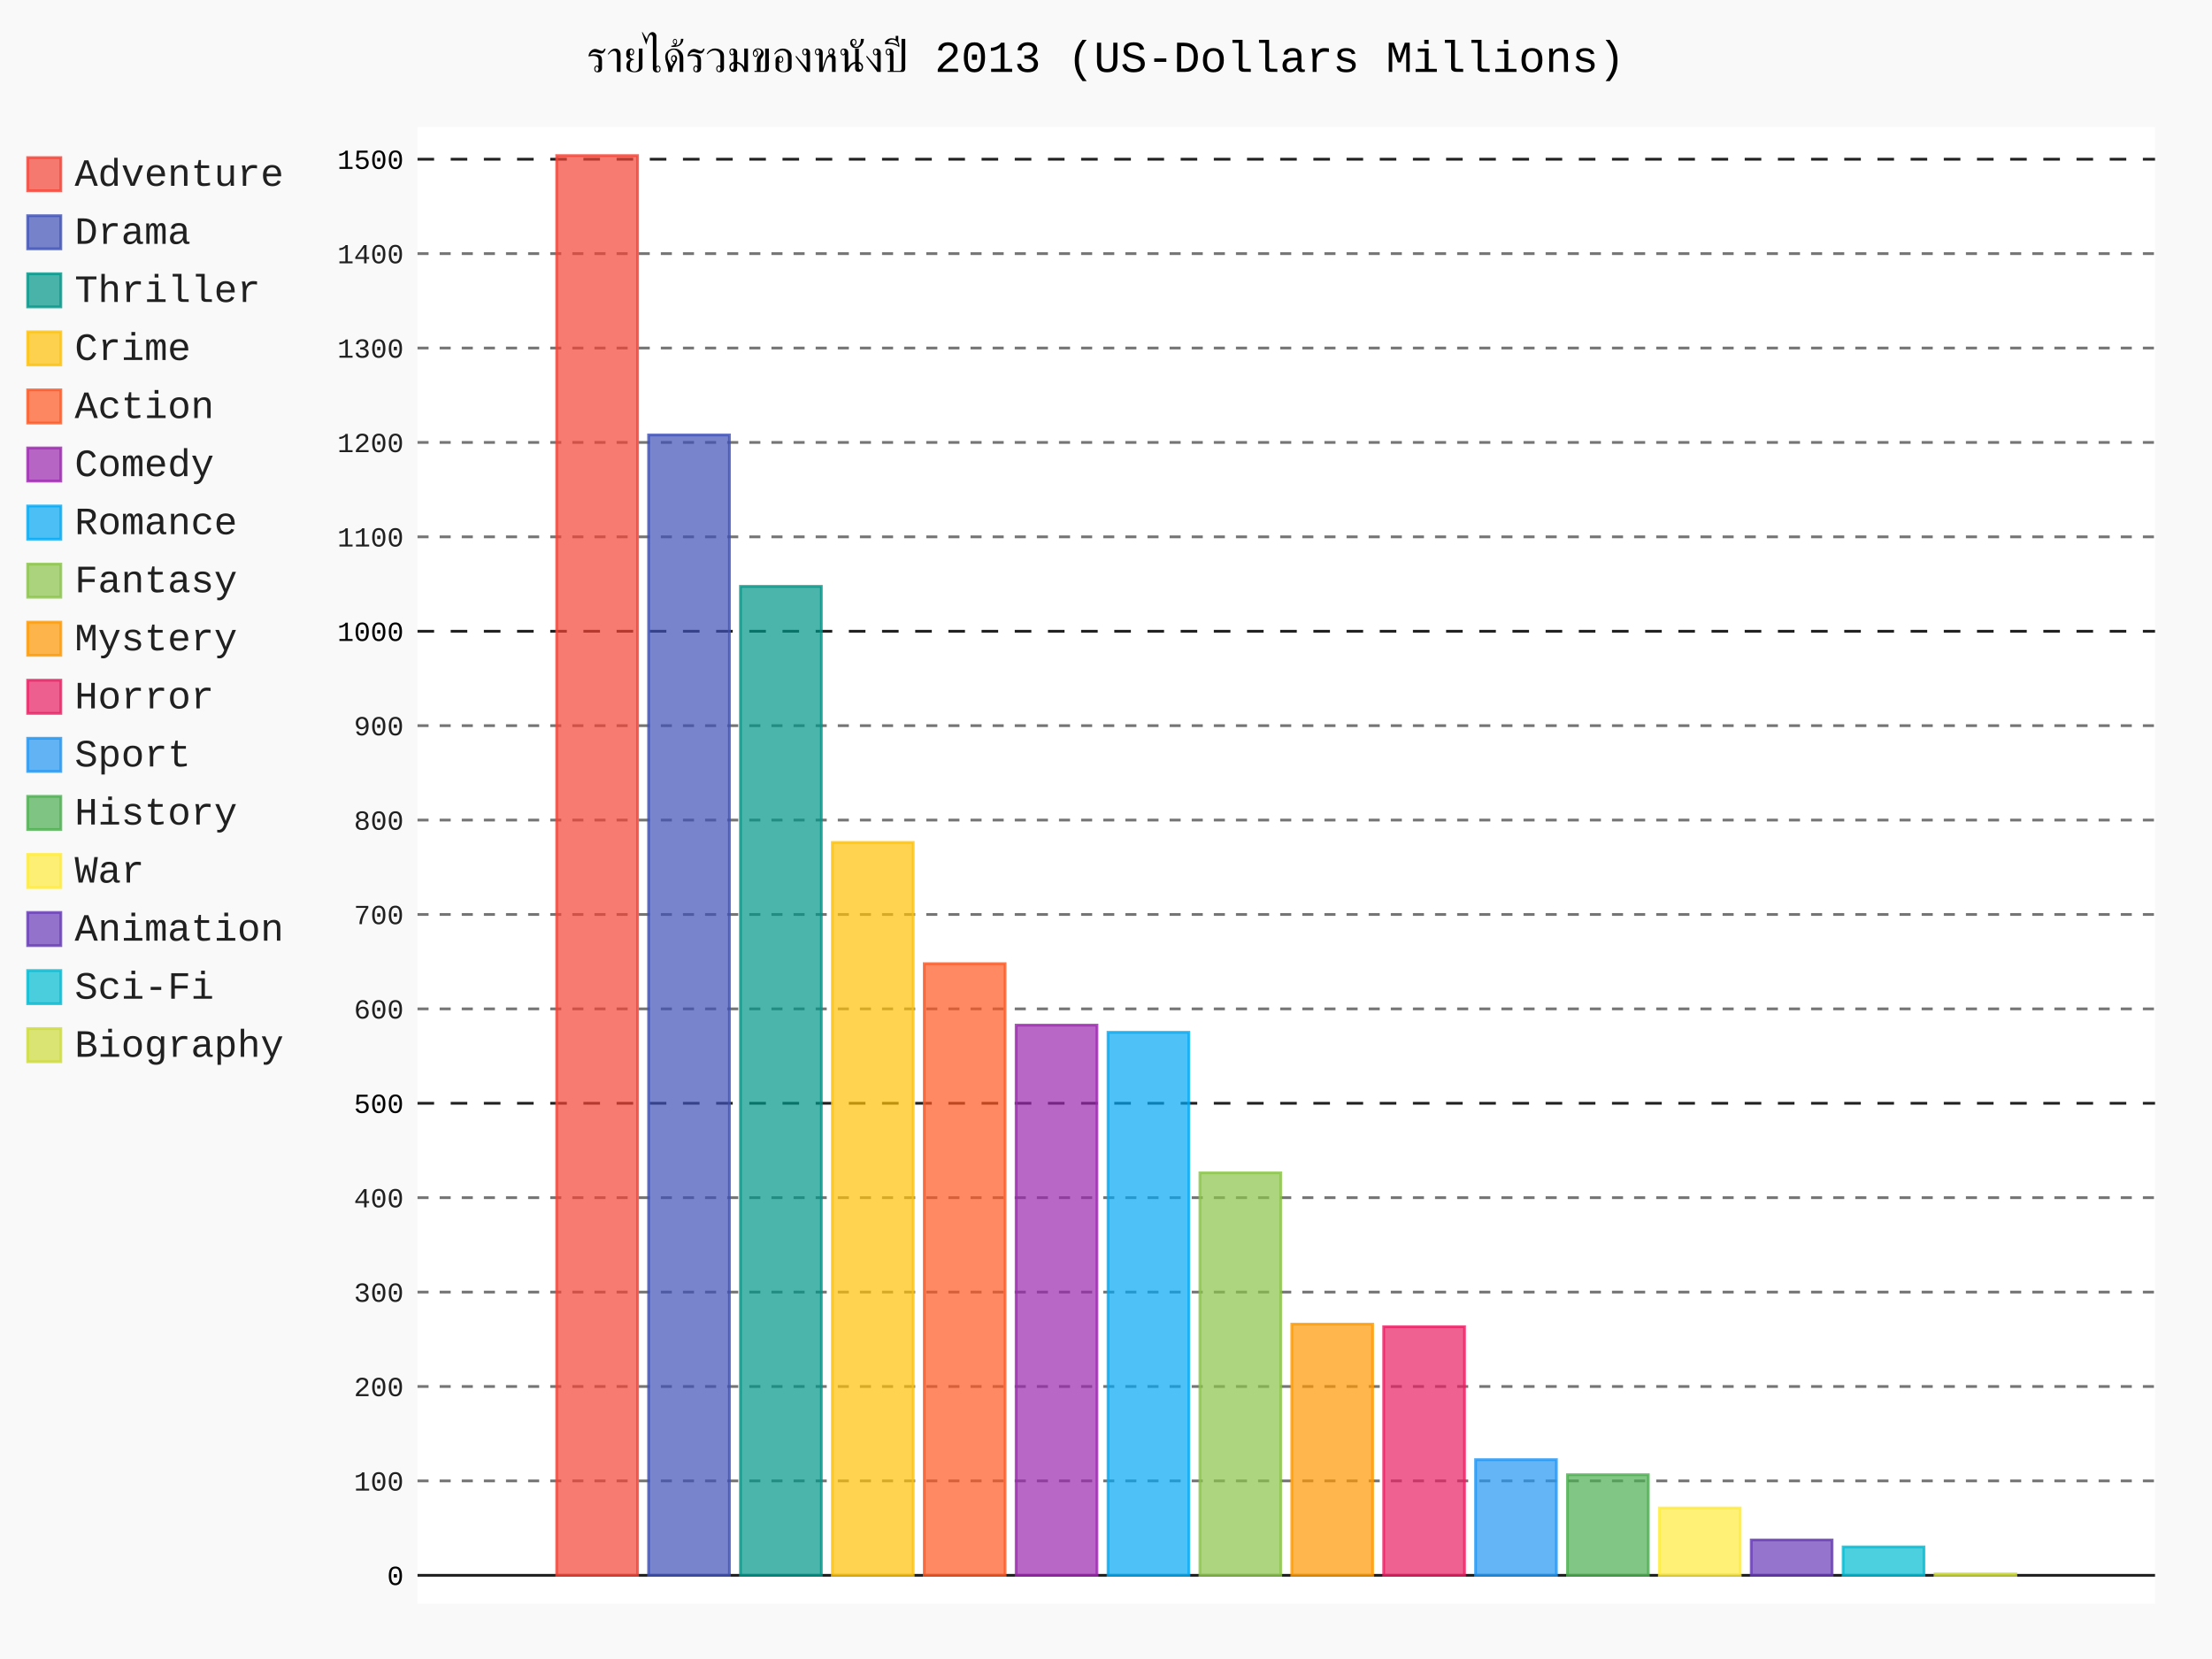
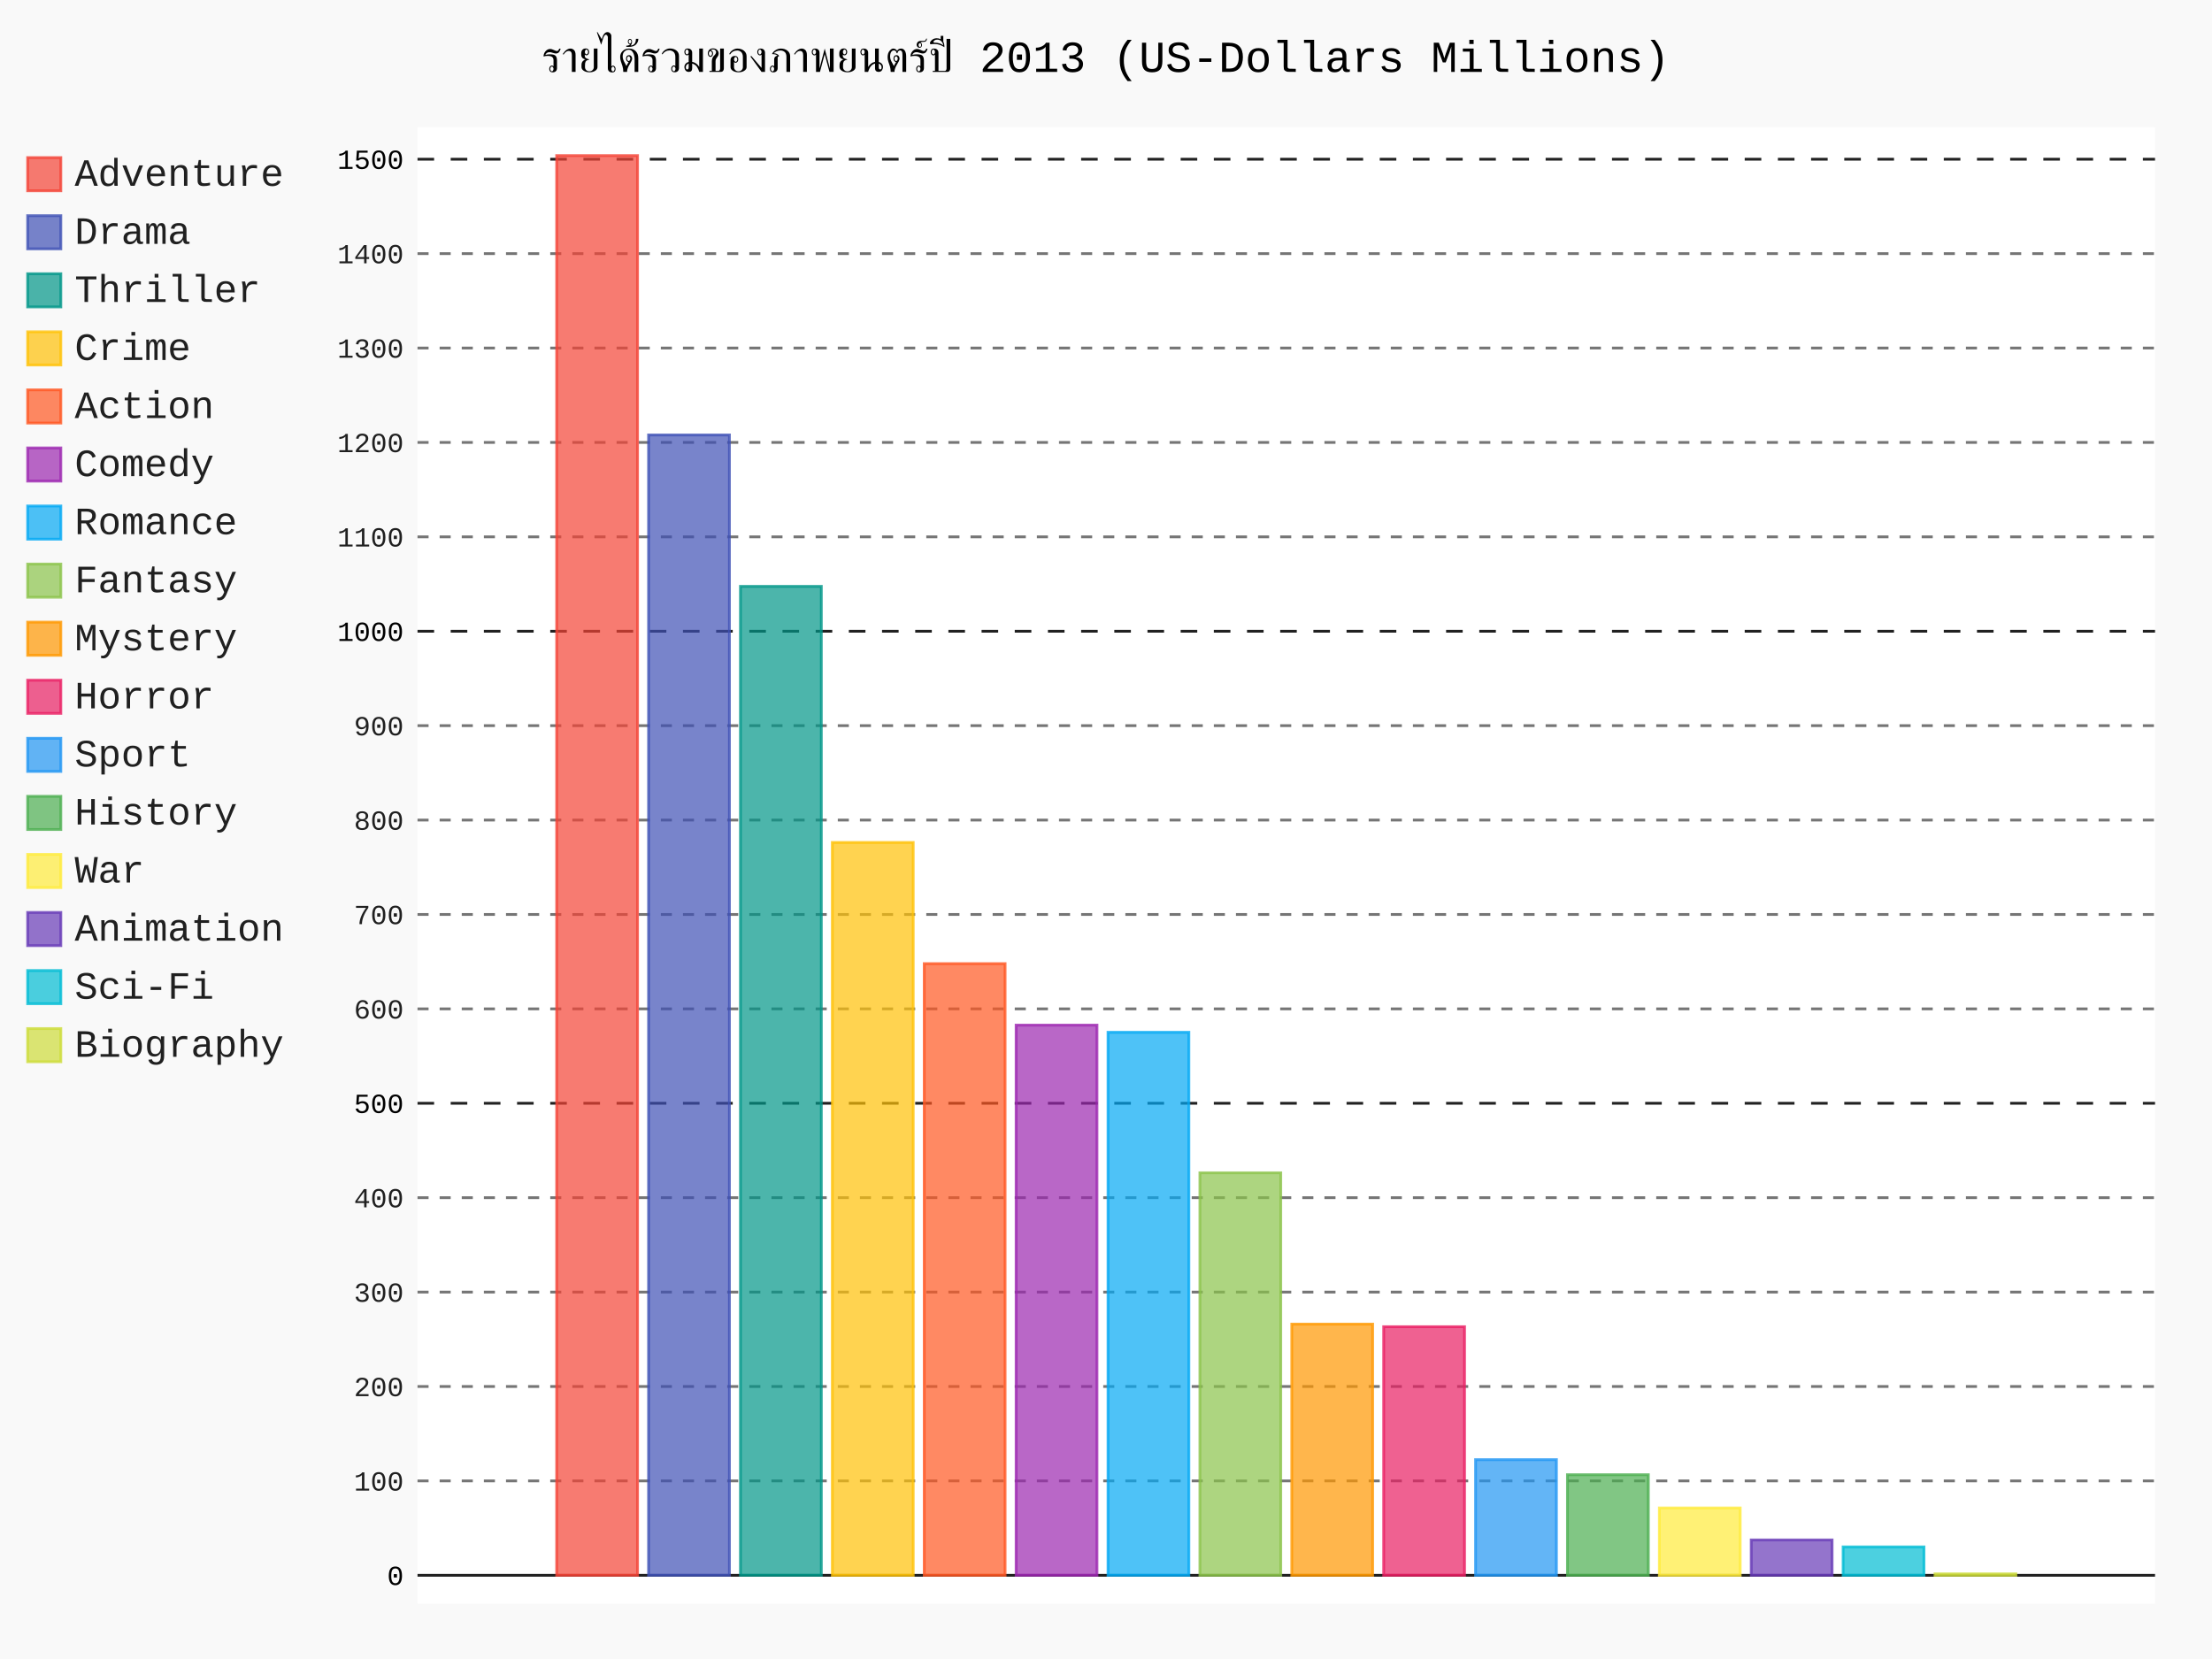
- <svg xmlns="http://www.w3.org/2000/svg" class="pygal-chart" id="chart-37f7e6b5-e891-4f73-a39d-32c790306250" viewBox="0 0 800 600">
+ <svg xmlns="http://www.w3.org/2000/svg" class="pygal-chart" id="chart-77a9ac0f-80f1-4ebb-ab88-eac586b2ded1" viewBox="0 0 800 600">
  <defs>
-     <style type="text/css">#chart-37f7e6b5-e891-4f73-a39d-32c790306250{-webkit-user-select:none;-webkit-font-smoothing:antialiased;font-family:Consolas,"Liberation Mono",Menlo,Courier,monospace}#chart-37f7e6b5-e891-4f73-a39d-32c790306250 .title{font-family:Consolas,"Liberation Mono",Menlo,Courier,monospace;font-size:16px}#chart-37f7e6b5-e891-4f73-a39d-32c790306250 .legends .legend text{font-family:Consolas,"Liberation Mono",Menlo,Courier,monospace;font-size:14px}#chart-37f7e6b5-e891-4f73-a39d-32c790306250 .axis text{font-family:Consolas,"Liberation Mono",Menlo,Courier,monospace;font-size:10px}#chart-37f7e6b5-e891-4f73-a39d-32c790306250 .axis text.major{font-family:Consolas,"Liberation Mono",Menlo,Courier,monospace;font-size:10px}#chart-37f7e6b5-e891-4f73-a39d-32c790306250 .text-overlay text.value{font-family:Consolas,"Liberation Mono",Menlo,Courier,monospace;font-size:16px}#chart-37f7e6b5-e891-4f73-a39d-32c790306250 .text-overlay text.label{font-family:Consolas,"Liberation Mono",Menlo,Courier,monospace;font-size:10px}#chart-37f7e6b5-e891-4f73-a39d-32c790306250 .tooltip{font-family:Consolas,"Liberation Mono",Menlo,Courier,monospace;font-size:14px}#chart-37f7e6b5-e891-4f73-a39d-32c790306250 text.no_data{font-family:Consolas,"Liberation Mono",Menlo,Courier,monospace;font-size:64px}
- #chart-37f7e6b5-e891-4f73-a39d-32c790306250{background-color:rgba(249,249,249,1)}#chart-37f7e6b5-e891-4f73-a39d-32c790306250 path,#chart-37f7e6b5-e891-4f73-a39d-32c790306250 line,#chart-37f7e6b5-e891-4f73-a39d-32c790306250 rect,#chart-37f7e6b5-e891-4f73-a39d-32c790306250 circle{-webkit-transition:150ms;-moz-transition:150ms;transition:150ms}#chart-37f7e6b5-e891-4f73-a39d-32c790306250 .graph &gt; .background{fill:rgba(249,249,249,1)}#chart-37f7e6b5-e891-4f73-a39d-32c790306250 .plot &gt; .background{fill:rgba(255,255,255,1)}#chart-37f7e6b5-e891-4f73-a39d-32c790306250 .graph{fill:rgba(0,0,0,.87)}#chart-37f7e6b5-e891-4f73-a39d-32c790306250 text.no_data{fill:rgba(0,0,0,1)}#chart-37f7e6b5-e891-4f73-a39d-32c790306250 .title{fill:rgba(0,0,0,1)}#chart-37f7e6b5-e891-4f73-a39d-32c790306250 .legends .legend text{fill:rgba(0,0,0,.87)}#chart-37f7e6b5-e891-4f73-a39d-32c790306250 .legends .legend:hover text{fill:rgba(0,0,0,1)}#chart-37f7e6b5-e891-4f73-a39d-32c790306250 .axis .line{stroke:rgba(0,0,0,1)}#chart-37f7e6b5-e891-4f73-a39d-32c790306250 .axis .guide.line{stroke:rgba(0,0,0,.54)}#chart-37f7e6b5-e891-4f73-a39d-32c790306250 .axis .major.line{stroke:rgba(0,0,0,.87)}#chart-37f7e6b5-e891-4f73-a39d-32c790306250 .axis text.major{fill:rgba(0,0,0,1)}#chart-37f7e6b5-e891-4f73-a39d-32c790306250 .axis.y .guides:hover .guide.line,#chart-37f7e6b5-e891-4f73-a39d-32c790306250 .line-graph .axis.x .guides:hover .guide.line,#chart-37f7e6b5-e891-4f73-a39d-32c790306250 .stackedline-graph .axis.x .guides:hover .guide.line,#chart-37f7e6b5-e891-4f73-a39d-32c790306250 .xy-graph .axis.x .guides:hover .guide.line{stroke:rgba(0,0,0,1)}#chart-37f7e6b5-e891-4f73-a39d-32c790306250 .axis .guides:hover text{fill:rgba(0,0,0,1)}#chart-37f7e6b5-e891-4f73-a39d-32c790306250 .reactive{fill-opacity:.7;stroke-opacity:.8}#chart-37f7e6b5-e891-4f73-a39d-32c790306250 .ci{stroke:rgba(0,0,0,.87)}#chart-37f7e6b5-e891-4f73-a39d-32c790306250 .reactive.active,#chart-37f7e6b5-e891-4f73-a39d-32c790306250 .active .reactive{fill-opacity:.8;stroke-opacity:.9;stroke-width:4}#chart-37f7e6b5-e891-4f73-a39d-32c790306250 .ci .reactive.active{stroke-width:1.5}#chart-37f7e6b5-e891-4f73-a39d-32c790306250 .series text{fill:rgba(0,0,0,1)}#chart-37f7e6b5-e891-4f73-a39d-32c790306250 .tooltip rect{fill:rgba(255,255,255,1);stroke:rgba(0,0,0,1);-webkit-transition:opacity 150ms;-moz-transition:opacity 150ms;transition:opacity 150ms}#chart-37f7e6b5-e891-4f73-a39d-32c790306250 .tooltip .label{fill:rgba(0,0,0,.87)}#chart-37f7e6b5-e891-4f73-a39d-32c790306250 .tooltip .label{fill:rgba(0,0,0,.87)}#chart-37f7e6b5-e891-4f73-a39d-32c790306250 .tooltip .legend{font-size:.8em;fill:rgba(0,0,0,.54)}#chart-37f7e6b5-e891-4f73-a39d-32c790306250 .tooltip .x_label{font-size:.6em;fill:rgba(0,0,0,1)}#chart-37f7e6b5-e891-4f73-a39d-32c790306250 .tooltip .xlink{font-size:.5em;text-decoration:underline}#chart-37f7e6b5-e891-4f73-a39d-32c790306250 .tooltip .value{font-size:1.5em}#chart-37f7e6b5-e891-4f73-a39d-32c790306250 .bound{font-size:.5em}#chart-37f7e6b5-e891-4f73-a39d-32c790306250 .max-value{font-size:.75em;fill:rgba(0,0,0,.54)}#chart-37f7e6b5-e891-4f73-a39d-32c790306250 .map-element{fill:rgba(255,255,255,1);stroke:rgba(0,0,0,.54) !important}#chart-37f7e6b5-e891-4f73-a39d-32c790306250 .map-element .reactive{fill-opacity:inherit;stroke-opacity:inherit}#chart-37f7e6b5-e891-4f73-a39d-32c790306250 .color-0,#chart-37f7e6b5-e891-4f73-a39d-32c790306250 .color-0 a:visited{stroke:#F44336;fill:#F44336}#chart-37f7e6b5-e891-4f73-a39d-32c790306250 .color-1,#chart-37f7e6b5-e891-4f73-a39d-32c790306250 .color-1 a:visited{stroke:#3F51B5;fill:#3F51B5}#chart-37f7e6b5-e891-4f73-a39d-32c790306250 .color-2,#chart-37f7e6b5-e891-4f73-a39d-32c790306250 .color-2 a:visited{stroke:#009688;fill:#009688}#chart-37f7e6b5-e891-4f73-a39d-32c790306250 .color-3,#chart-37f7e6b5-e891-4f73-a39d-32c790306250 .color-3 a:visited{stroke:#FFC107;fill:#FFC107}#chart-37f7e6b5-e891-4f73-a39d-32c790306250 .color-4,#chart-37f7e6b5-e891-4f73-a39d-32c790306250 .color-4 a:visited{stroke:#FF5722;fill:#FF5722}#chart-37f7e6b5-e891-4f73-a39d-32c790306250 .color-5,#chart-37f7e6b5-e891-4f73-a39d-32c790306250 .color-5 a:visited{stroke:#9C27B0;fill:#9C27B0}#chart-37f7e6b5-e891-4f73-a39d-32c790306250 .color-6,#chart-37f7e6b5-e891-4f73-a39d-32c790306250 .color-6 a:visited{stroke:#03A9F4;fill:#03A9F4}#chart-37f7e6b5-e891-4f73-a39d-32c790306250 .color-7,#chart-37f7e6b5-e891-4f73-a39d-32c790306250 .color-7 a:visited{stroke:#8BC34A;fill:#8BC34A}#chart-37f7e6b5-e891-4f73-a39d-32c790306250 .color-8,#chart-37f7e6b5-e891-4f73-a39d-32c790306250 .color-8 a:visited{stroke:#FF9800;fill:#FF9800}#chart-37f7e6b5-e891-4f73-a39d-32c790306250 .color-9,#chart-37f7e6b5-e891-4f73-a39d-32c790306250 .color-9 a:visited{stroke:#E91E63;fill:#E91E63}#chart-37f7e6b5-e891-4f73-a39d-32c790306250 .color-10,#chart-37f7e6b5-e891-4f73-a39d-32c790306250 .color-10 a:visited{stroke:#2196F3;fill:#2196F3}#chart-37f7e6b5-e891-4f73-a39d-32c790306250 .color-11,#chart-37f7e6b5-e891-4f73-a39d-32c790306250 .color-11 a:visited{stroke:#4CAF50;fill:#4CAF50}#chart-37f7e6b5-e891-4f73-a39d-32c790306250 .color-12,#chart-37f7e6b5-e891-4f73-a39d-32c790306250 .color-12 a:visited{stroke:#FFEB3B;fill:#FFEB3B}#chart-37f7e6b5-e891-4f73-a39d-32c790306250 .color-13,#chart-37f7e6b5-e891-4f73-a39d-32c790306250 .color-13 a:visited{stroke:#673AB7;fill:#673AB7}#chart-37f7e6b5-e891-4f73-a39d-32c790306250 .color-14,#chart-37f7e6b5-e891-4f73-a39d-32c790306250 .color-14 a:visited{stroke:#00BCD4;fill:#00BCD4}#chart-37f7e6b5-e891-4f73-a39d-32c790306250 .color-15,#chart-37f7e6b5-e891-4f73-a39d-32c790306250 .color-15 a:visited{stroke:#CDDC39;fill:#CDDC39}#chart-37f7e6b5-e891-4f73-a39d-32c790306250 .text-overlay .color-0 text{fill:black}#chart-37f7e6b5-e891-4f73-a39d-32c790306250 .text-overlay .color-1 text{fill:black}#chart-37f7e6b5-e891-4f73-a39d-32c790306250 .text-overlay .color-2 text{fill:black}#chart-37f7e6b5-e891-4f73-a39d-32c790306250 .text-overlay .color-3 text{fill:black}#chart-37f7e6b5-e891-4f73-a39d-32c790306250 .text-overlay .color-4 text{fill:black}#chart-37f7e6b5-e891-4f73-a39d-32c790306250 .text-overlay .color-5 text{fill:black}#chart-37f7e6b5-e891-4f73-a39d-32c790306250 .text-overlay .color-6 text{fill:black}#chart-37f7e6b5-e891-4f73-a39d-32c790306250 .text-overlay .color-7 text{fill:black}#chart-37f7e6b5-e891-4f73-a39d-32c790306250 .text-overlay .color-8 text{fill:black}#chart-37f7e6b5-e891-4f73-a39d-32c790306250 .text-overlay .color-9 text{fill:black}#chart-37f7e6b5-e891-4f73-a39d-32c790306250 .text-overlay .color-10 text{fill:black}#chart-37f7e6b5-e891-4f73-a39d-32c790306250 .text-overlay .color-11 text{fill:black}#chart-37f7e6b5-e891-4f73-a39d-32c790306250 .text-overlay .color-12 text{fill:black}#chart-37f7e6b5-e891-4f73-a39d-32c790306250 .text-overlay .color-13 text{fill:black}#chart-37f7e6b5-e891-4f73-a39d-32c790306250 .text-overlay .color-14 text{fill:black}#chart-37f7e6b5-e891-4f73-a39d-32c790306250 .text-overlay .color-15 text{fill:black}
- #chart-37f7e6b5-e891-4f73-a39d-32c790306250 text.no_data{text-anchor:middle}#chart-37f7e6b5-e891-4f73-a39d-32c790306250 .guide.line{fill:none}#chart-37f7e6b5-e891-4f73-a39d-32c790306250 .centered{text-anchor:middle}#chart-37f7e6b5-e891-4f73-a39d-32c790306250 .title{text-anchor:middle}#chart-37f7e6b5-e891-4f73-a39d-32c790306250 .legends .legend text{fill-opacity:1}#chart-37f7e6b5-e891-4f73-a39d-32c790306250 .axis.x text{text-anchor:middle}#chart-37f7e6b5-e891-4f73-a39d-32c790306250 .axis.x:not(.web) text[transform]{text-anchor:start}#chart-37f7e6b5-e891-4f73-a39d-32c790306250 .axis.x:not(.web) text[transform].backwards{text-anchor:end}#chart-37f7e6b5-e891-4f73-a39d-32c790306250 .axis.y text{text-anchor:end}#chart-37f7e6b5-e891-4f73-a39d-32c790306250 .axis.y text[transform].backwards{text-anchor:start}#chart-37f7e6b5-e891-4f73-a39d-32c790306250 .axis.y2 text{text-anchor:start}#chart-37f7e6b5-e891-4f73-a39d-32c790306250 .axis.y2 text[transform].backwards{text-anchor:end}#chart-37f7e6b5-e891-4f73-a39d-32c790306250 .axis .guide.line{stroke-dasharray:4,4}#chart-37f7e6b5-e891-4f73-a39d-32c790306250 .axis .major.guide.line{stroke-dasharray:6,6}#chart-37f7e6b5-e891-4f73-a39d-32c790306250 .horizontal .axis.y .guide.line,#chart-37f7e6b5-e891-4f73-a39d-32c790306250 .horizontal .axis.y2 .guide.line,#chart-37f7e6b5-e891-4f73-a39d-32c790306250 .vertical .axis.x .guide.line{opacity:0}#chart-37f7e6b5-e891-4f73-a39d-32c790306250 .horizontal .axis.always_show .guide.line,#chart-37f7e6b5-e891-4f73-a39d-32c790306250 .vertical .axis.always_show .guide.line{opacity:1 !important}#chart-37f7e6b5-e891-4f73-a39d-32c790306250 .axis.y .guides:hover .guide.line,#chart-37f7e6b5-e891-4f73-a39d-32c790306250 .axis.y2 .guides:hover .guide.line,#chart-37f7e6b5-e891-4f73-a39d-32c790306250 .axis.x .guides:hover .guide.line{opacity:1}#chart-37f7e6b5-e891-4f73-a39d-32c790306250 .axis .guides:hover text{opacity:1}#chart-37f7e6b5-e891-4f73-a39d-32c790306250 .nofill{fill:none}#chart-37f7e6b5-e891-4f73-a39d-32c790306250 .subtle-fill{fill-opacity:.2}#chart-37f7e6b5-e891-4f73-a39d-32c790306250 .dot{stroke-width:1px;fill-opacity:1}#chart-37f7e6b5-e891-4f73-a39d-32c790306250 .dot.active{stroke-width:5px}#chart-37f7e6b5-e891-4f73-a39d-32c790306250 .dot.negative{fill:transparent}#chart-37f7e6b5-e891-4f73-a39d-32c790306250 text,#chart-37f7e6b5-e891-4f73-a39d-32c790306250 tspan{stroke:none !important}#chart-37f7e6b5-e891-4f73-a39d-32c790306250 .series text.active{opacity:1}#chart-37f7e6b5-e891-4f73-a39d-32c790306250 .tooltip rect{fill-opacity:.95;stroke-width:.5}#chart-37f7e6b5-e891-4f73-a39d-32c790306250 .tooltip text{fill-opacity:1}#chart-37f7e6b5-e891-4f73-a39d-32c790306250 .showable{visibility:hidden}#chart-37f7e6b5-e891-4f73-a39d-32c790306250 .showable.shown{visibility:visible}#chart-37f7e6b5-e891-4f73-a39d-32c790306250 .gauge-background{fill:rgba(229,229,229,1);stroke:none}#chart-37f7e6b5-e891-4f73-a39d-32c790306250 .bg-lines{stroke:rgba(249,249,249,1);stroke-width:2px}</style>
+     <style type="text/css">#chart-77a9ac0f-80f1-4ebb-ab88-eac586b2ded1{-webkit-user-select:none;-webkit-font-smoothing:antialiased;font-family:Consolas,"Liberation Mono",Menlo,Courier,monospace}#chart-77a9ac0f-80f1-4ebb-ab88-eac586b2ded1 .title{font-family:Consolas,"Liberation Mono",Menlo,Courier,monospace;font-size:16px}#chart-77a9ac0f-80f1-4ebb-ab88-eac586b2ded1 .legends .legend text{font-family:Consolas,"Liberation Mono",Menlo,Courier,monospace;font-size:14px}#chart-77a9ac0f-80f1-4ebb-ab88-eac586b2ded1 .axis text{font-family:Consolas,"Liberation Mono",Menlo,Courier,monospace;font-size:10px}#chart-77a9ac0f-80f1-4ebb-ab88-eac586b2ded1 .axis text.major{font-family:Consolas,"Liberation Mono",Menlo,Courier,monospace;font-size:10px}#chart-77a9ac0f-80f1-4ebb-ab88-eac586b2ded1 .text-overlay text.value{font-family:Consolas,"Liberation Mono",Menlo,Courier,monospace;font-size:16px}#chart-77a9ac0f-80f1-4ebb-ab88-eac586b2ded1 .text-overlay text.label{font-family:Consolas,"Liberation Mono",Menlo,Courier,monospace;font-size:10px}#chart-77a9ac0f-80f1-4ebb-ab88-eac586b2ded1 .tooltip{font-family:Consolas,"Liberation Mono",Menlo,Courier,monospace;font-size:14px}#chart-77a9ac0f-80f1-4ebb-ab88-eac586b2ded1 text.no_data{font-family:Consolas,"Liberation Mono",Menlo,Courier,monospace;font-size:64px}
+ #chart-77a9ac0f-80f1-4ebb-ab88-eac586b2ded1{background-color:rgba(249,249,249,1)}#chart-77a9ac0f-80f1-4ebb-ab88-eac586b2ded1 path,#chart-77a9ac0f-80f1-4ebb-ab88-eac586b2ded1 line,#chart-77a9ac0f-80f1-4ebb-ab88-eac586b2ded1 rect,#chart-77a9ac0f-80f1-4ebb-ab88-eac586b2ded1 circle{-webkit-transition:150ms;-moz-transition:150ms;transition:150ms}#chart-77a9ac0f-80f1-4ebb-ab88-eac586b2ded1 .graph &gt; .background{fill:rgba(249,249,249,1)}#chart-77a9ac0f-80f1-4ebb-ab88-eac586b2ded1 .plot &gt; .background{fill:rgba(255,255,255,1)}#chart-77a9ac0f-80f1-4ebb-ab88-eac586b2ded1 .graph{fill:rgba(0,0,0,.87)}#chart-77a9ac0f-80f1-4ebb-ab88-eac586b2ded1 text.no_data{fill:rgba(0,0,0,1)}#chart-77a9ac0f-80f1-4ebb-ab88-eac586b2ded1 .title{fill:rgba(0,0,0,1)}#chart-77a9ac0f-80f1-4ebb-ab88-eac586b2ded1 .legends .legend text{fill:rgba(0,0,0,.87)}#chart-77a9ac0f-80f1-4ebb-ab88-eac586b2ded1 .legends .legend:hover text{fill:rgba(0,0,0,1)}#chart-77a9ac0f-80f1-4ebb-ab88-eac586b2ded1 .axis .line{stroke:rgba(0,0,0,1)}#chart-77a9ac0f-80f1-4ebb-ab88-eac586b2ded1 .axis .guide.line{stroke:rgba(0,0,0,.54)}#chart-77a9ac0f-80f1-4ebb-ab88-eac586b2ded1 .axis .major.line{stroke:rgba(0,0,0,.87)}#chart-77a9ac0f-80f1-4ebb-ab88-eac586b2ded1 .axis text.major{fill:rgba(0,0,0,1)}#chart-77a9ac0f-80f1-4ebb-ab88-eac586b2ded1 .axis.y .guides:hover .guide.line,#chart-77a9ac0f-80f1-4ebb-ab88-eac586b2ded1 .line-graph .axis.x .guides:hover .guide.line,#chart-77a9ac0f-80f1-4ebb-ab88-eac586b2ded1 .stackedline-graph .axis.x .guides:hover .guide.line,#chart-77a9ac0f-80f1-4ebb-ab88-eac586b2ded1 .xy-graph .axis.x .guides:hover .guide.line{stroke:rgba(0,0,0,1)}#chart-77a9ac0f-80f1-4ebb-ab88-eac586b2ded1 .axis .guides:hover text{fill:rgba(0,0,0,1)}#chart-77a9ac0f-80f1-4ebb-ab88-eac586b2ded1 .reactive{fill-opacity:.7;stroke-opacity:.8}#chart-77a9ac0f-80f1-4ebb-ab88-eac586b2ded1 .ci{stroke:rgba(0,0,0,.87)}#chart-77a9ac0f-80f1-4ebb-ab88-eac586b2ded1 .reactive.active,#chart-77a9ac0f-80f1-4ebb-ab88-eac586b2ded1 .active .reactive{fill-opacity:.8;stroke-opacity:.9;stroke-width:4}#chart-77a9ac0f-80f1-4ebb-ab88-eac586b2ded1 .ci .reactive.active{stroke-width:1.5}#chart-77a9ac0f-80f1-4ebb-ab88-eac586b2ded1 .series text{fill:rgba(0,0,0,1)}#chart-77a9ac0f-80f1-4ebb-ab88-eac586b2ded1 .tooltip rect{fill:rgba(255,255,255,1);stroke:rgba(0,0,0,1);-webkit-transition:opacity 150ms;-moz-transition:opacity 150ms;transition:opacity 150ms}#chart-77a9ac0f-80f1-4ebb-ab88-eac586b2ded1 .tooltip .label{fill:rgba(0,0,0,.87)}#chart-77a9ac0f-80f1-4ebb-ab88-eac586b2ded1 .tooltip .label{fill:rgba(0,0,0,.87)}#chart-77a9ac0f-80f1-4ebb-ab88-eac586b2ded1 .tooltip .legend{font-size:.8em;fill:rgba(0,0,0,.54)}#chart-77a9ac0f-80f1-4ebb-ab88-eac586b2ded1 .tooltip .x_label{font-size:.6em;fill:rgba(0,0,0,1)}#chart-77a9ac0f-80f1-4ebb-ab88-eac586b2ded1 .tooltip .xlink{font-size:.5em;text-decoration:underline}#chart-77a9ac0f-80f1-4ebb-ab88-eac586b2ded1 .tooltip .value{font-size:1.5em}#chart-77a9ac0f-80f1-4ebb-ab88-eac586b2ded1 .bound{font-size:.5em}#chart-77a9ac0f-80f1-4ebb-ab88-eac586b2ded1 .max-value{font-size:.75em;fill:rgba(0,0,0,.54)}#chart-77a9ac0f-80f1-4ebb-ab88-eac586b2ded1 .map-element{fill:rgba(255,255,255,1);stroke:rgba(0,0,0,.54) !important}#chart-77a9ac0f-80f1-4ebb-ab88-eac586b2ded1 .map-element .reactive{fill-opacity:inherit;stroke-opacity:inherit}#chart-77a9ac0f-80f1-4ebb-ab88-eac586b2ded1 .color-0,#chart-77a9ac0f-80f1-4ebb-ab88-eac586b2ded1 .color-0 a:visited{stroke:#F44336;fill:#F44336}#chart-77a9ac0f-80f1-4ebb-ab88-eac586b2ded1 .color-1,#chart-77a9ac0f-80f1-4ebb-ab88-eac586b2ded1 .color-1 a:visited{stroke:#3F51B5;fill:#3F51B5}#chart-77a9ac0f-80f1-4ebb-ab88-eac586b2ded1 .color-2,#chart-77a9ac0f-80f1-4ebb-ab88-eac586b2ded1 .color-2 a:visited{stroke:#009688;fill:#009688}#chart-77a9ac0f-80f1-4ebb-ab88-eac586b2ded1 .color-3,#chart-77a9ac0f-80f1-4ebb-ab88-eac586b2ded1 .color-3 a:visited{stroke:#FFC107;fill:#FFC107}#chart-77a9ac0f-80f1-4ebb-ab88-eac586b2ded1 .color-4,#chart-77a9ac0f-80f1-4ebb-ab88-eac586b2ded1 .color-4 a:visited{stroke:#FF5722;fill:#FF5722}#chart-77a9ac0f-80f1-4ebb-ab88-eac586b2ded1 .color-5,#chart-77a9ac0f-80f1-4ebb-ab88-eac586b2ded1 .color-5 a:visited{stroke:#9C27B0;fill:#9C27B0}#chart-77a9ac0f-80f1-4ebb-ab88-eac586b2ded1 .color-6,#chart-77a9ac0f-80f1-4ebb-ab88-eac586b2ded1 .color-6 a:visited{stroke:#03A9F4;fill:#03A9F4}#chart-77a9ac0f-80f1-4ebb-ab88-eac586b2ded1 .color-7,#chart-77a9ac0f-80f1-4ebb-ab88-eac586b2ded1 .color-7 a:visited{stroke:#8BC34A;fill:#8BC34A}#chart-77a9ac0f-80f1-4ebb-ab88-eac586b2ded1 .color-8,#chart-77a9ac0f-80f1-4ebb-ab88-eac586b2ded1 .color-8 a:visited{stroke:#FF9800;fill:#FF9800}#chart-77a9ac0f-80f1-4ebb-ab88-eac586b2ded1 .color-9,#chart-77a9ac0f-80f1-4ebb-ab88-eac586b2ded1 .color-9 a:visited{stroke:#E91E63;fill:#E91E63}#chart-77a9ac0f-80f1-4ebb-ab88-eac586b2ded1 .color-10,#chart-77a9ac0f-80f1-4ebb-ab88-eac586b2ded1 .color-10 a:visited{stroke:#2196F3;fill:#2196F3}#chart-77a9ac0f-80f1-4ebb-ab88-eac586b2ded1 .color-11,#chart-77a9ac0f-80f1-4ebb-ab88-eac586b2ded1 .color-11 a:visited{stroke:#4CAF50;fill:#4CAF50}#chart-77a9ac0f-80f1-4ebb-ab88-eac586b2ded1 .color-12,#chart-77a9ac0f-80f1-4ebb-ab88-eac586b2ded1 .color-12 a:visited{stroke:#FFEB3B;fill:#FFEB3B}#chart-77a9ac0f-80f1-4ebb-ab88-eac586b2ded1 .color-13,#chart-77a9ac0f-80f1-4ebb-ab88-eac586b2ded1 .color-13 a:visited{stroke:#673AB7;fill:#673AB7}#chart-77a9ac0f-80f1-4ebb-ab88-eac586b2ded1 .color-14,#chart-77a9ac0f-80f1-4ebb-ab88-eac586b2ded1 .color-14 a:visited{stroke:#00BCD4;fill:#00BCD4}#chart-77a9ac0f-80f1-4ebb-ab88-eac586b2ded1 .color-15,#chart-77a9ac0f-80f1-4ebb-ab88-eac586b2ded1 .color-15 a:visited{stroke:#CDDC39;fill:#CDDC39}#chart-77a9ac0f-80f1-4ebb-ab88-eac586b2ded1 .text-overlay .color-0 text{fill:black}#chart-77a9ac0f-80f1-4ebb-ab88-eac586b2ded1 .text-overlay .color-1 text{fill:black}#chart-77a9ac0f-80f1-4ebb-ab88-eac586b2ded1 .text-overlay .color-2 text{fill:black}#chart-77a9ac0f-80f1-4ebb-ab88-eac586b2ded1 .text-overlay .color-3 text{fill:black}#chart-77a9ac0f-80f1-4ebb-ab88-eac586b2ded1 .text-overlay .color-4 text{fill:black}#chart-77a9ac0f-80f1-4ebb-ab88-eac586b2ded1 .text-overlay .color-5 text{fill:black}#chart-77a9ac0f-80f1-4ebb-ab88-eac586b2ded1 .text-overlay .color-6 text{fill:black}#chart-77a9ac0f-80f1-4ebb-ab88-eac586b2ded1 .text-overlay .color-7 text{fill:black}#chart-77a9ac0f-80f1-4ebb-ab88-eac586b2ded1 .text-overlay .color-8 text{fill:black}#chart-77a9ac0f-80f1-4ebb-ab88-eac586b2ded1 .text-overlay .color-9 text{fill:black}#chart-77a9ac0f-80f1-4ebb-ab88-eac586b2ded1 .text-overlay .color-10 text{fill:black}#chart-77a9ac0f-80f1-4ebb-ab88-eac586b2ded1 .text-overlay .color-11 text{fill:black}#chart-77a9ac0f-80f1-4ebb-ab88-eac586b2ded1 .text-overlay .color-12 text{fill:black}#chart-77a9ac0f-80f1-4ebb-ab88-eac586b2ded1 .text-overlay .color-13 text{fill:black}#chart-77a9ac0f-80f1-4ebb-ab88-eac586b2ded1 .text-overlay .color-14 text{fill:black}#chart-77a9ac0f-80f1-4ebb-ab88-eac586b2ded1 .text-overlay .color-15 text{fill:black}
+ #chart-77a9ac0f-80f1-4ebb-ab88-eac586b2ded1 text.no_data{text-anchor:middle}#chart-77a9ac0f-80f1-4ebb-ab88-eac586b2ded1 .guide.line{fill:none}#chart-77a9ac0f-80f1-4ebb-ab88-eac586b2ded1 .centered{text-anchor:middle}#chart-77a9ac0f-80f1-4ebb-ab88-eac586b2ded1 .title{text-anchor:middle}#chart-77a9ac0f-80f1-4ebb-ab88-eac586b2ded1 .legends .legend text{fill-opacity:1}#chart-77a9ac0f-80f1-4ebb-ab88-eac586b2ded1 .axis.x text{text-anchor:middle}#chart-77a9ac0f-80f1-4ebb-ab88-eac586b2ded1 .axis.x:not(.web) text[transform]{text-anchor:start}#chart-77a9ac0f-80f1-4ebb-ab88-eac586b2ded1 .axis.x:not(.web) text[transform].backwards{text-anchor:end}#chart-77a9ac0f-80f1-4ebb-ab88-eac586b2ded1 .axis.y text{text-anchor:end}#chart-77a9ac0f-80f1-4ebb-ab88-eac586b2ded1 .axis.y text[transform].backwards{text-anchor:start}#chart-77a9ac0f-80f1-4ebb-ab88-eac586b2ded1 .axis.y2 text{text-anchor:start}#chart-77a9ac0f-80f1-4ebb-ab88-eac586b2ded1 .axis.y2 text[transform].backwards{text-anchor:end}#chart-77a9ac0f-80f1-4ebb-ab88-eac586b2ded1 .axis .guide.line{stroke-dasharray:4,4}#chart-77a9ac0f-80f1-4ebb-ab88-eac586b2ded1 .axis .major.guide.line{stroke-dasharray:6,6}#chart-77a9ac0f-80f1-4ebb-ab88-eac586b2ded1 .horizontal .axis.y .guide.line,#chart-77a9ac0f-80f1-4ebb-ab88-eac586b2ded1 .horizontal .axis.y2 .guide.line,#chart-77a9ac0f-80f1-4ebb-ab88-eac586b2ded1 .vertical .axis.x .guide.line{opacity:0}#chart-77a9ac0f-80f1-4ebb-ab88-eac586b2ded1 .horizontal .axis.always_show .guide.line,#chart-77a9ac0f-80f1-4ebb-ab88-eac586b2ded1 .vertical .axis.always_show .guide.line{opacity:1 !important}#chart-77a9ac0f-80f1-4ebb-ab88-eac586b2ded1 .axis.y .guides:hover .guide.line,#chart-77a9ac0f-80f1-4ebb-ab88-eac586b2ded1 .axis.y2 .guides:hover .guide.line,#chart-77a9ac0f-80f1-4ebb-ab88-eac586b2ded1 .axis.x .guides:hover .guide.line{opacity:1}#chart-77a9ac0f-80f1-4ebb-ab88-eac586b2ded1 .axis .guides:hover text{opacity:1}#chart-77a9ac0f-80f1-4ebb-ab88-eac586b2ded1 .nofill{fill:none}#chart-77a9ac0f-80f1-4ebb-ab88-eac586b2ded1 .subtle-fill{fill-opacity:.2}#chart-77a9ac0f-80f1-4ebb-ab88-eac586b2ded1 .dot{stroke-width:1px;fill-opacity:1}#chart-77a9ac0f-80f1-4ebb-ab88-eac586b2ded1 .dot.active{stroke-width:5px}#chart-77a9ac0f-80f1-4ebb-ab88-eac586b2ded1 .dot.negative{fill:transparent}#chart-77a9ac0f-80f1-4ebb-ab88-eac586b2ded1 text,#chart-77a9ac0f-80f1-4ebb-ab88-eac586b2ded1 tspan{stroke:none !important}#chart-77a9ac0f-80f1-4ebb-ab88-eac586b2ded1 .series text.active{opacity:1}#chart-77a9ac0f-80f1-4ebb-ab88-eac586b2ded1 .tooltip rect{fill-opacity:.95;stroke-width:.5}#chart-77a9ac0f-80f1-4ebb-ab88-eac586b2ded1 .tooltip text{fill-opacity:1}#chart-77a9ac0f-80f1-4ebb-ab88-eac586b2ded1 .showable{visibility:hidden}#chart-77a9ac0f-80f1-4ebb-ab88-eac586b2ded1 .showable.shown{visibility:visible}#chart-77a9ac0f-80f1-4ebb-ab88-eac586b2ded1 .gauge-background{fill:rgba(229,229,229,1);stroke:none}#chart-77a9ac0f-80f1-4ebb-ab88-eac586b2ded1 .bg-lines{stroke:rgba(249,249,249,1);stroke-width:2px}</style>
  </defs>
  <g class="graph bar-graph vertical">
    <rect class="background" height="600" width="800" x="0" y="0" />
    <g class="plot" transform="translate(151, 46)">
      <rect class="background" height="534" width="628.4" x="0" y="0" />
      <g class="axis y always_show">
        <g class="guides">
          <path class="axis major line" d="M0 523.731 h628.4" />
          <text class="major" x="-5" y="527.231">0</text>
        </g>
        <g class="guides">
          <path class="guide line" d="M0 489.588 h628.4" />
          <text class="" x="-5" y="493.088">100</text>
        </g>
        <g class="guides">
          <path class="guide line" d="M0 455.444 h628.4" />
          <text class="" x="-5" y="458.944">200</text>
        </g>
        <g class="guides">
          <path class="guide line" d="M0 421.301 h628.4" />
          <text class="" x="-5" y="424.801">300</text>
        </g>
        <g class="guides">
          <path class="guide line" d="M0 387.158 h628.4" />
          <text class="" x="-5" y="390.658">400</text>
        </g>
        <g class="guides">
          <path class="major guide line" d="M0 353.015 h628.4" />
          <text class="major" x="-5" y="356.515">500</text>
        </g>
        <g class="guides">
          <path class="guide line" d="M0 318.872 h628.4" />
          <text class="" x="-5" y="322.372">600</text>
        </g>
        <g class="guides">
          <path class="guide line" d="M0 284.729 h628.4" />
          <text class="" x="-5" y="288.229">700</text>
        </g>
        <g class="guides">
          <path class="guide line" d="M0 250.586 h628.4" />
          <text class="" x="-5" y="254.086">800</text>
        </g>
        <g class="guides">
          <path class="guide line" d="M0 216.443 h628.4" />
          <text class="" x="-5" y="219.943">900</text>
        </g>
        <g class="guides">
          <path class="major guide line" d="M0 182.299 h628.4" />
          <text class="major" x="-5" y="185.799">1000</text>
        </g>
        <g class="guides">
          <path class="guide line" d="M0 148.156 h628.4" />
          <text class="" x="-5" y="151.656">1100</text>
        </g>
        <g class="guides">
          <path class="guide line" d="M0 114.013 h628.4" />
          <text class="" x="-5" y="117.513">1200</text>
        </g>
        <g class="guides">
          <path class="guide line" d="M0 79.87 h628.4" />
          <text class="" x="-5" y="83.37">1300</text>
        </g>
        <g class="guides">
          <path class="guide line" d="M0 45.727 h628.4" />
          <text class="" x="-5" y="49.227">1400</text>
        </g>
        <g class="guides">
          <path class="major guide line" d="M0 11.584 h628.4" />
          <text class="major" x="-5" y="15.084">1500</text>
        </g>
      </g>
      <g class="series serie-0 color-0">
        <g class="bars">
          <g class="bar">
            <rect class="rect reactive tooltip-trigger" height="513.462" rx="0" ry="0" width="29.245" x="50.332" y="10.269" />
          </g>
        </g>
      </g>
      <g class="series serie-1 color-1">
        <g class="bars">
          <g class="bar">
            <rect class="rect reactive tooltip-trigger" height="412.422" rx="0" ry="0" width="29.245" x="83.565" y="111.309" />
          </g>
        </g>
      </g>
      <g class="series serie-2 color-2">
        <g class="bars">
          <g class="bar">
            <rect class="rect reactive tooltip-trigger" height="357.663" rx="0" ry="0" width="29.245" x="116.798" y="166.068" />
          </g>
        </g>
      </g>
      <g class="series serie-3 color-3">
        <g class="bars">
          <g class="bar">
            <rect class="rect reactive tooltip-trigger" height="265.043" rx="0" ry="0" width="29.245" x="150.03" y="258.688" />
          </g>
        </g>
      </g>
      <g class="series serie-4 color-4">
        <g class="bars">
          <g class="bar">
            <rect class="rect reactive tooltip-trigger" height="221.22" rx="0" ry="0" width="29.245" x="183.263" y="302.511" />
          </g>
        </g>
      </g>
      <g class="series serie-5 color-5">
        <g class="bars">
          <g class="bar">
            <rect class="rect reactive tooltip-trigger" height="198.983" rx="0" ry="0" width="29.245" x="216.496" y="324.748" />
          </g>
        </g>
      </g>
      <g class="series serie-6 color-6">
        <g class="bars">
          <g class="bar">
            <rect class="rect reactive tooltip-trigger" height="196.388" rx="0" ry="0" width="29.245" x="249.729" y="327.343" />
          </g>
        </g>
      </g>
      <g class="series serie-7 color-7">
        <g class="bars">
          <g class="bar">
            <rect class="rect reactive tooltip-trigger" height="145.566" rx="0" ry="0" width="29.245" x="282.961" y="378.165" />
          </g>
        </g>
      </g>
      <g class="series serie-8 color-8">
        <g class="bars">
          <g class="bar">
            <rect class="rect reactive tooltip-trigger" height="90.848" rx="0" ry="0" width="29.245" x="316.194" y="432.883" />
          </g>
        </g>
      </g>
      <g class="series serie-9 color-9">
        <g class="bars">
          <g class="bar">
            <rect class="rect reactive tooltip-trigger" height="89.909" rx="0" ry="0" width="29.245" x="349.427" y="433.822" />
          </g>
        </g>
      </g>
      <g class="series serie-10 color-10">
        <g class="bars">
          <g class="bar">
            <rect class="rect reactive tooltip-trigger" height="41.829" rx="0" ry="0" width="29.245" x="382.659" y="481.902" />
          </g>
        </g>
      </g>
      <g class="series serie-11 color-11">
        <g class="bars">
          <g class="bar">
            <rect class="rect reactive tooltip-trigger" height="36.376" rx="0" ry="0" width="29.245" x="415.892" y="487.355" />
          </g>
        </g>
      </g>
      <g class="series serie-12 color-12">
        <g class="bars">
          <g class="bar">
            <rect class="rect reactive tooltip-trigger" height="24.361" rx="0" ry="0" width="29.245" x="449.125" y="499.37" />
          </g>
        </g>
      </g>
      <g class="series serie-13 color-13">
        <g class="bars">
          <g class="bar">
            <rect class="rect reactive tooltip-trigger" height="12.793" rx="0" ry="0" width="29.245" x="482.357" y="510.937" />
          </g>
        </g>
      </g>
      <g class="series serie-14 color-14">
        <g class="bars">
          <g class="bar">
            <rect class="rect reactive tooltip-trigger" height="10.277" rx="0" ry="0" width="29.245" x="515.59" y="513.454" />
          </g>
        </g>
      </g>
      <g class="series serie-15 color-15">
        <g class="bars">
          <g class="bar">
            <rect class="rect reactive tooltip-trigger" height="0.519" rx="0" ry="0" width="29.245" x="548.823" y="523.212" />
          </g>
        </g>
      </g>
    </g>
    <g class="titles">
-       <text class="title plot_title" x="400.0" y="26">รายได้รวมของหนังปี 2013 (US-Dollars Millions)</text>
+       <text class="title plot_title" x="400.0" y="26">รายได้รวมของภาพยนตร์ปี 2013 (US-Dollars Millions)</text>
    </g>
    <g class="plot overlay" transform="translate(151, 46)">
      <g class="series serie-0 color-0" />
      <g class="series serie-1 color-1" />
      <g class="series serie-2 color-2" />
      <g class="series serie-3 color-3" />
      <g class="series serie-4 color-4" />
      <g class="series serie-5 color-5" />
      <g class="series serie-6 color-6" />
      <g class="series serie-7 color-7" />
      <g class="series serie-8 color-8" />
      <g class="series serie-9 color-9" />
      <g class="series serie-10 color-10" />
      <g class="series serie-11 color-11" />
      <g class="series serie-12 color-12" />
      <g class="series serie-13 color-13" />
      <g class="series serie-14 color-14" />
      <g class="series serie-15 color-15" />
    </g>
    <g class="plot text-overlay" transform="translate(151, 46)">
      <g class="series serie-0 color-0" />
      <g class="series serie-1 color-1" />
      <g class="series serie-2 color-2" />
      <g class="series serie-3 color-3" />
      <g class="series serie-4 color-4" />
      <g class="series serie-5 color-5" />
      <g class="series serie-6 color-6" />
      <g class="series serie-7 color-7" />
      <g class="series serie-8 color-8" />
      <g class="series serie-9 color-9" />
      <g class="series serie-10 color-10" />
      <g class="series serie-11 color-11" />
      <g class="series serie-12 color-12" />
      <g class="series serie-13 color-13" />
      <g class="series serie-14 color-14" />
      <g class="series serie-15 color-15" />
    </g>
    <g class="plot tooltip-overlay" transform="translate(151, 46)">
      <g class="tooltip" style="opacity: 0" transform="translate(0 0)">
        <rect class="tooltip-box" height="0" rx="0" ry="0" width="0" />
        <g class="text" />
      </g>
    </g>
    <g class="legends" transform="translate(10, 56)">
      <g class="legend reactive activate-serie" id="activate-serie-0">
        <rect class="color-0 reactive" height="12" width="12" x="0.0" y="1.0" />
        <text x="17.0" y="11.2">Adventure</text>
      </g>
      <g class="legend reactive activate-serie" id="activate-serie-1">
        <rect class="color-1 reactive" height="12" width="12" x="0.0" y="22.0" />
        <text x="17.0" y="32.2">Drama</text>
      </g>
      <g class="legend reactive activate-serie" id="activate-serie-2">
        <rect class="color-2 reactive" height="12" width="12" x="0.0" y="43.0" />
        <text x="17.0" y="53.2">Thriller</text>
      </g>
      <g class="legend reactive activate-serie" id="activate-serie-3">
        <rect class="color-3 reactive" height="12" width="12" x="0.0" y="64.0" />
        <text x="17.0" y="74.2">Crime</text>
      </g>
      <g class="legend reactive activate-serie" id="activate-serie-4">
        <rect class="color-4 reactive" height="12" width="12" x="0.0" y="85.0" />
        <text x="17.0" y="95.2">Action</text>
      </g>
      <g class="legend reactive activate-serie" id="activate-serie-5">
        <rect class="color-5 reactive" height="12" width="12" x="0.0" y="106.0" />
        <text x="17.0" y="116.2">Comedy</text>
      </g>
      <g class="legend reactive activate-serie" id="activate-serie-6">
        <rect class="color-6 reactive" height="12" width="12" x="0.0" y="127.0" />
        <text x="17.0" y="137.2">Romance</text>
      </g>
      <g class="legend reactive activate-serie" id="activate-serie-7">
        <rect class="color-7 reactive" height="12" width="12" x="0.0" y="148.0" />
        <text x="17.0" y="158.2">Fantasy</text>
      </g>
      <g class="legend reactive activate-serie" id="activate-serie-8">
        <rect class="color-8 reactive" height="12" width="12" x="0.0" y="169.0" />
        <text x="17.0" y="179.2">Mystery</text>
      </g>
      <g class="legend reactive activate-serie" id="activate-serie-9">
        <rect class="color-9 reactive" height="12" width="12" x="0.0" y="190.0" />
        <text x="17.0" y="200.2">Horror</text>
      </g>
      <g class="legend reactive activate-serie" id="activate-serie-10">
        <rect class="color-10 reactive" height="12" width="12" x="0.0" y="211.0" />
        <text x="17.0" y="221.2">Sport</text>
      </g>
      <g class="legend reactive activate-serie" id="activate-serie-11">
        <rect class="color-11 reactive" height="12" width="12" x="0.0" y="232.0" />
        <text x="17.0" y="242.2">History</text>
      </g>
      <g class="legend reactive activate-serie" id="activate-serie-12">
        <rect class="color-12 reactive" height="12" width="12" x="0.0" y="253.0" />
        <text x="17.0" y="263.2">War</text>
      </g>
      <g class="legend reactive activate-serie" id="activate-serie-13">
        <rect class="color-13 reactive" height="12" width="12" x="0.0" y="274.0" />
        <text x="17.0" y="284.2">Animation</text>
      </g>
      <g class="legend reactive activate-serie" id="activate-serie-14">
        <rect class="color-14 reactive" height="12" width="12" x="0.0" y="295.0" />
        <text x="17.0" y="305.2">Sci-Fi</text>
      </g>
      <g class="legend reactive activate-serie" id="activate-serie-15">
        <rect class="color-15 reactive" height="12" width="12" x="0.0" y="316.0" />
        <text x="17.0" y="326.2">Biography</text>
      </g>
    </g>
    <g class="legends" transform="translate(790, 56)" />
  </g>
</svg>
